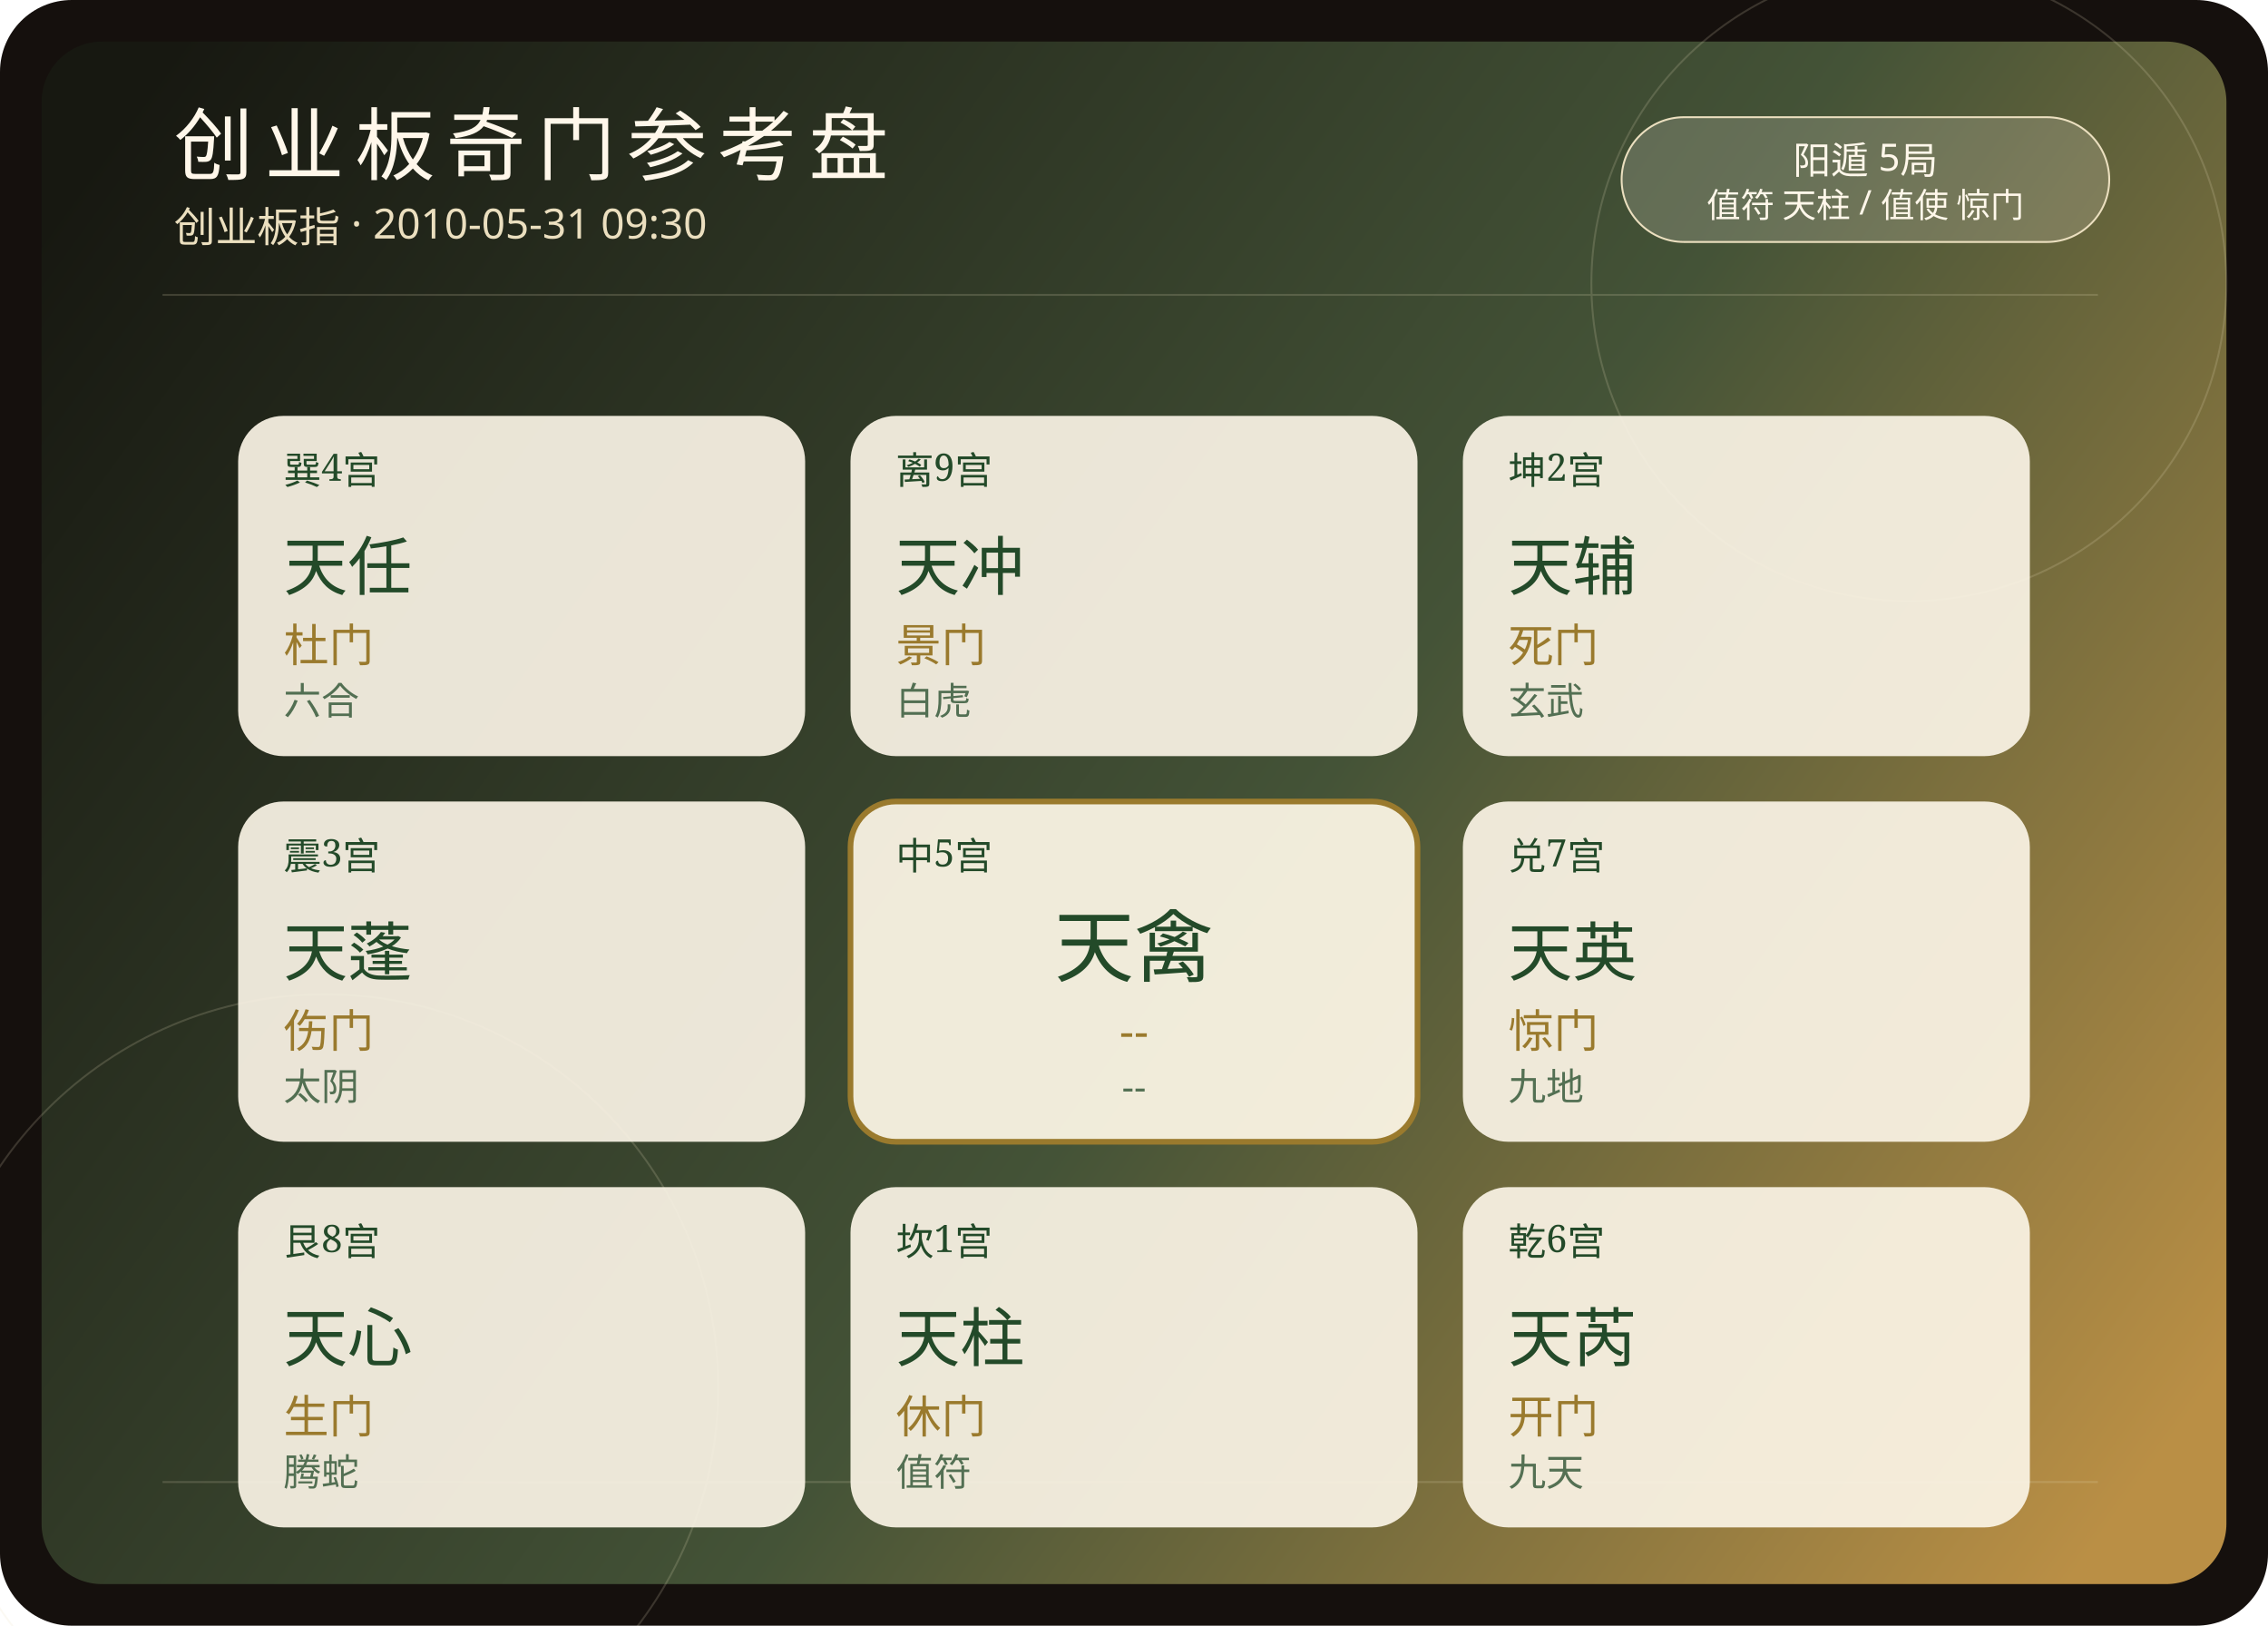
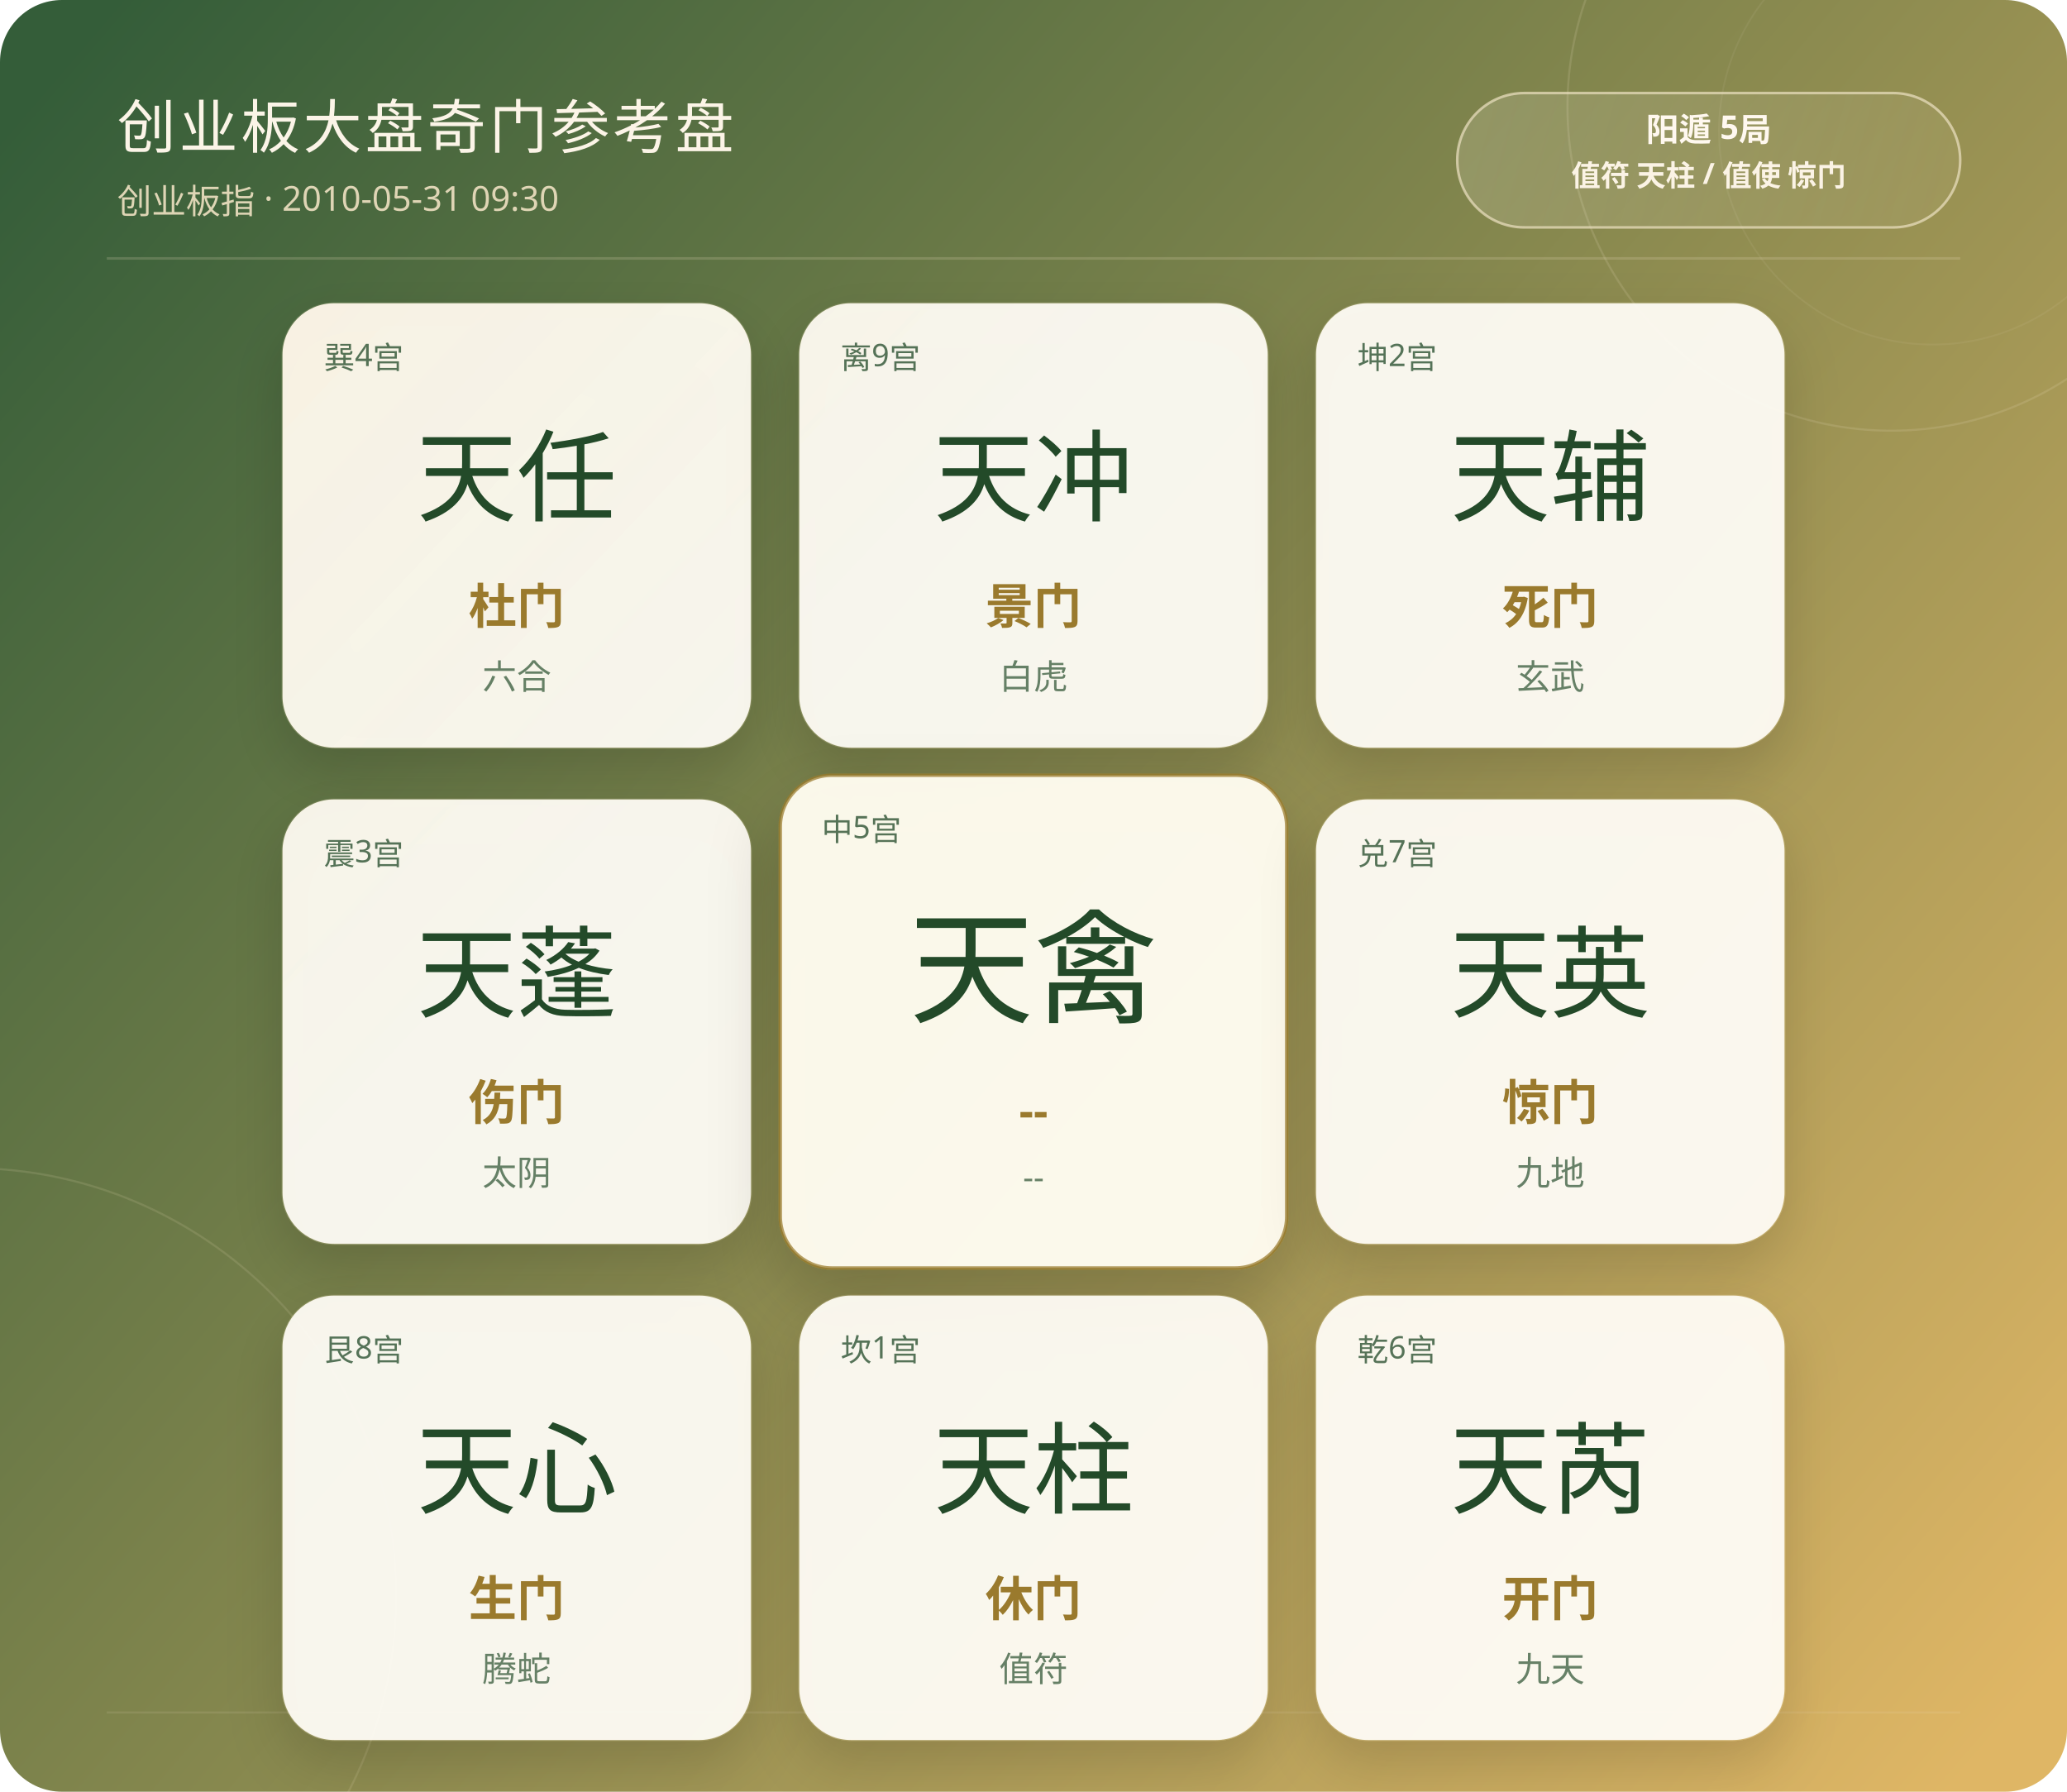
- <svg xmlns="http://www.w3.org/2000/svg" width="1200" height="860" viewBox="0 0 1200 860" fill="none">
+ <svg xmlns="http://www.w3.org/2000/svg" width="1200" height="1040" viewBox="0 0 1200 1040" fill="none">
  <defs>
-     <linearGradient id="bg-cyb" x1="72" y1="52" x2="1116" y2="808" gradientUnits="userSpaceOnUse">
-       <stop stop-color="#171811" />
-       <stop offset="0.56" stop-color="#445337" />
-       <stop offset="1" stop-color="#ba8f45" />
+     <linearGradient id="bg-cyb" x1="36" y1="36" x2="1164" y2="1004" gradientUnits="userSpaceOnUse">
+       <stop stop-color="#345d39" />
+       <stop offset="1" stop-color="#dfb665" />
    </linearGradient>
+     <linearGradient id="badge-cyb" x1="846" y1="54" x2="1138" y2="132" gradientUnits="userSpaceOnUse">
+       <stop stop-color="#fff7ea" stop-opacity="0.16" />
+       <stop offset="1" stop-color="#fff7ea" stop-opacity="0.05" />
+     </linearGradient>
+     <linearGradient id="panel-cyb" x1="164" y1="176" x2="436" y2="434" gradientUnits="userSpaceOnUse">
+       <stop stop-color="#fbf4e6" stop-opacity="0.98" />
+       <stop offset="1" stop-color="#fffdf7" stop-opacity="0.94" />
+     </linearGradient>
+     <linearGradient id="panel-center-cyb" x1="164" y1="176" x2="458" y2="462" gradientUnits="userSpaceOnUse">
+       <stop stop-color="#fff8e8" stop-opacity="0.99" />
+       <stop offset="1" stop-color="#fffdf1" stop-opacity="0.96" />
+     </linearGradient>
+     <filter id="panel-shadow-cyb" x="-20%" y="-20%" width="160%" height="180%">
+       <feDropShadow dx="0" dy="14" stdDeviation="16" flood-color="#120a08" flood-opacity="0.16" />
+     </filter>
+     <filter id="panel-center-shadow-cyb" x="-20%" y="-20%" width="160%" height="190%">
+       <feDropShadow dx="0" dy="18" stdDeviation="20" flood-color="#120a08" flood-opacity="0.2" />
+     </filter>
  </defs>
-   <rect width="1200" height="860" rx="38" fill="#15100d" />
-   <rect x="22" y="22" width="1156" height="816" rx="32" fill="url(#bg-cyb)" />
-   <g opacity="0.18" stroke="#ebdfbf">
-     <circle cx="1010" cy="150" r="168" />
-     <circle cx="172" cy="734" r="208" />
-     <path d="M86 156H1110" />
-     <path d="M86 784H1110" />
-   </g>
-   <text x="92" y="92" fill="#fff7ea" font-size="42" font-family="Songti SC, STSong, serif" letter-spacing="6">创业板奇门参考盘</text>
-   <text x="92" y="128" fill="#ebdfbf" font-size="22" font-family="PingFang SC, Microsoft YaHei, sans-serif">创业板指 · 2010-05-31 09:30</text>
-   <rect x="858" y="62" width="258" height="66" rx="33" fill="#fff7ea" fill-opacity="0.18" stroke="#ebdfbf" />
-   <text x="987" y="92" fill="#fff7ea" font-size="20" font-family="PingFang SC, Microsoft YaHei, sans-serif" text-anchor="middle">阳遁 5局</text>
-   <text x="987" y="115" fill="#fff7ea" font-size="18" font-family="PingFang SC, Microsoft YaHei, sans-serif" text-anchor="middle">值符 天柱 / 值使 惊门</text>
+   <rect width="1200" height="1040" rx="36" fill="url(#bg-cyb)" />
+   <circle cx="1098" cy="62" r="188" stroke="#ebdfbf" stroke-opacity="0.16" stroke-width="1.2" />
+   <circle cx="1122" cy="76" r="124" stroke="#ebdfbf" stroke-opacity="0.08" stroke-width="1" />
+   <circle cx="-18" cy="926" r="248" stroke="#ebdfbf" stroke-opacity="0.14" stroke-width="1.2" />
+   <line x1="62" y1="150" x2="1138" y2="150" stroke="#ebdfbf" stroke-opacity="0.2" stroke-width="1.5" />
+   <line x1="62" y1="994" x2="1138" y2="994" stroke="#ebdfbf" stroke-opacity="0.12" stroke-width="1.2" />
+   <text x="68" y="86" fill="#fff6ea" fill-opacity="0.98" font-size="34" font-family="Songti SC, STSong, serif" letter-spacing="2">创业板大盘奇门参考盘</text>
+   <text x="68" y="124" fill="#ebdfbf" fill-opacity="0.92" font-size="20" font-family="PingFang SC, Microsoft YaHei, sans-serif">创业板指 · 2010-05-31 09:30</text>
+   <rect x="846" y="54" width="292" height="78" rx="39" fill="url(#badge-cyb)" stroke="#ebdfbf" stroke-opacity="0.72" stroke-width="1.5" />
+   <text x="992" y="82" fill="#fff8ef" font-size="19" font-family="PingFang SC, Microsoft YaHei, sans-serif" font-weight="600" text-anchor="middle">阳遁 5局</text>
+   <text x="992" y="108" fill="#fff6ea" fill-opacity="0.96" font-size="17" font-family="PingFang SC, Microsoft YaHei, sans-serif" font-weight="600" text-anchor="middle">值符 天柱 / 值使 惊门</text>
  <g>
-     <rect x="126" y="220" width="300" height="180" rx="24" fill="#fbf4e6" fill-opacity="0.92" stroke="transparent" stroke-width="0" />
-     <text x="150" y="256" fill="#234a29" font-size="20" font-family="Songti SC, STSong, serif">巽4宫</text>
-     <text x="150" y="312" fill="#234a29" font-size="34" font-family="Songti SC, STSong, serif">天任</text>
-     <text x="150" y="350" fill="#9a7a2d" font-size="24" font-family="PingFang SC, Microsoft YaHei, sans-serif">杜门</text>
-     <text x="150" y="378" fill="#234a29" fill-opacity="0.76" font-size="20" font-family="PingFang SC, Microsoft YaHei, sans-serif">六合</text>
+     <rect x="164" y="176" width="272" height="258" rx="30" fill="url(#panel-cyb)" stroke="#ebdfbf" stroke-opacity="0.14" stroke-width="1" filter="url(#panel-shadow-cyb)" />
+     <text x="188" y="214" fill="#234a29" fill-opacity="0.76" font-size="18" font-family="PingFang SC, Microsoft YaHei, sans-serif">巽4宫</text>
+     <text x="300" y="298" fill="#234a29" font-size="58" font-family="Songti SC, STSong, serif" text-anchor="middle">天任</text>
+     <text x="300" y="362" fill="#9a7a2d" font-size="28" font-family="PingFang SC, Microsoft YaHei, sans-serif" font-weight="600" text-anchor="middle">杜门</text>
+     <text x="300" y="400" fill="#234a29" fill-opacity="0.68" font-size="20" font-family="PingFang SC, Microsoft YaHei, sans-serif" text-anchor="middle">六合</text>
  </g>
  <g>
-     <rect x="450" y="220" width="300" height="180" rx="24" fill="#fbf4e6" fill-opacity="0.92" stroke="transparent" stroke-width="0" />
-     <text x="474" y="256" fill="#234a29" font-size="20" font-family="Songti SC, STSong, serif">离9宫</text>
-     <text x="474" y="312" fill="#234a29" font-size="34" font-family="Songti SC, STSong, serif">天冲</text>
-     <text x="474" y="350" fill="#9a7a2d" font-size="24" font-family="PingFang SC, Microsoft YaHei, sans-serif">景门</text>
-     <text x="474" y="378" fill="#234a29" fill-opacity="0.76" font-size="20" font-family="PingFang SC, Microsoft YaHei, sans-serif">白虎</text>
+     <rect x="464" y="176" width="272" height="258" rx="30" fill="url(#panel-cyb)" stroke="#ebdfbf" stroke-opacity="0.14" stroke-width="1" filter="url(#panel-shadow-cyb)" />
+     <text x="488" y="214" fill="#234a29" fill-opacity="0.76" font-size="18" font-family="PingFang SC, Microsoft YaHei, sans-serif">离9宫</text>
+     <text x="600" y="298" fill="#234a29" font-size="58" font-family="Songti SC, STSong, serif" text-anchor="middle">天冲</text>
+     <text x="600" y="362" fill="#9a7a2d" font-size="28" font-family="PingFang SC, Microsoft YaHei, sans-serif" font-weight="600" text-anchor="middle">景门</text>
+     <text x="600" y="400" fill="#234a29" fill-opacity="0.68" font-size="20" font-family="PingFang SC, Microsoft YaHei, sans-serif" text-anchor="middle">白虎</text>
  </g>
  <g>
-     <rect x="774" y="220" width="300" height="180" rx="24" fill="#fbf4e6" fill-opacity="0.92" stroke="transparent" stroke-width="0" />
-     <text x="798" y="256" fill="#234a29" font-size="20" font-family="Songti SC, STSong, serif">坤2宫</text>
-     <text x="798" y="312" fill="#234a29" font-size="34" font-family="Songti SC, STSong, serif">天辅</text>
-     <text x="798" y="350" fill="#9a7a2d" font-size="24" font-family="PingFang SC, Microsoft YaHei, sans-serif">死门</text>
-     <text x="798" y="378" fill="#234a29" fill-opacity="0.76" font-size="20" font-family="PingFang SC, Microsoft YaHei, sans-serif">玄武</text>
+     <rect x="764" y="176" width="272" height="258" rx="30" fill="url(#panel-cyb)" stroke="#ebdfbf" stroke-opacity="0.14" stroke-width="1" filter="url(#panel-shadow-cyb)" />
+     <text x="788" y="214" fill="#234a29" fill-opacity="0.76" font-size="18" font-family="PingFang SC, Microsoft YaHei, sans-serif">坤2宫</text>
+     <text x="900" y="298" fill="#234a29" font-size="58" font-family="Songti SC, STSong, serif" text-anchor="middle">天辅</text>
+     <text x="900" y="362" fill="#9a7a2d" font-size="28" font-family="PingFang SC, Microsoft YaHei, sans-serif" font-weight="600" text-anchor="middle">死门</text>
+     <text x="900" y="400" fill="#234a29" fill-opacity="0.68" font-size="20" font-family="PingFang SC, Microsoft YaHei, sans-serif" text-anchor="middle">玄武</text>
  </g>
  <g>
-     <rect x="126" y="424" width="300" height="180" rx="24" fill="#fbf4e6" fill-opacity="0.92" stroke="transparent" stroke-width="0" />
-     <text x="150" y="460" fill="#234a29" font-size="20" font-family="Songti SC, STSong, serif">震3宫</text>
-     <text x="150" y="516" fill="#234a29" font-size="34" font-family="Songti SC, STSong, serif">天蓬</text>
-     <text x="150" y="554" fill="#9a7a2d" font-size="24" font-family="PingFang SC, Microsoft YaHei, sans-serif">伤门</text>
-     <text x="150" y="582" fill="#234a29" fill-opacity="0.76" font-size="20" font-family="PingFang SC, Microsoft YaHei, sans-serif">太阴</text>
+     <rect x="164" y="464" width="272" height="258" rx="30" fill="url(#panel-cyb)" stroke="#ebdfbf" stroke-opacity="0.14" stroke-width="1" filter="url(#panel-shadow-cyb)" />
+     <text x="188" y="502" fill="#234a29" fill-opacity="0.76" font-size="18" font-family="PingFang SC, Microsoft YaHei, sans-serif">震3宫</text>
+     <text x="300" y="586" fill="#234a29" font-size="58" font-family="Songti SC, STSong, serif" text-anchor="middle">天蓬</text>
+     <text x="300" y="650" fill="#9a7a2d" font-size="28" font-family="PingFang SC, Microsoft YaHei, sans-serif" font-weight="600" text-anchor="middle">伤门</text>
+     <text x="300" y="688" fill="#234a29" fill-opacity="0.68" font-size="20" font-family="PingFang SC, Microsoft YaHei, sans-serif" text-anchor="middle">太阴</text>
  </g>
  <g>
-     <rect x="450" y="424" width="300" height="180" rx="24" fill="#fff8e8" fill-opacity="0.92" stroke="#9a7a2d" stroke-width="3" />
-     <text x="474" y="460" fill="#234a29" font-size="20" font-family="Songti SC, STSong, serif">中5宫</text>
-     <text x="600" y="516" fill="#234a29" font-size="42" font-family="Songti SC, STSong, serif" text-anchor="middle">天禽</text>
-     <text x="600" y="554" fill="#9a7a2d" font-size="24" font-family="PingFang SC, Microsoft YaHei, sans-serif" text-anchor="middle">--</text>
-     <text x="600" y="582" fill="#234a29" fill-opacity="0.76" font-size="20" font-family="PingFang SC, Microsoft YaHei, sans-serif" text-anchor="middle">--</text>
+     <rect x="453" y="450" width="294" height="286" rx="30" fill="url(#panel-center-cyb)" stroke="#9a7a2d" stroke-opacity="0.72" stroke-width="2" filter="url(#panel-center-shadow-cyb)" />
+     <text x="477" y="488" fill="#234a29" fill-opacity="0.76" font-size="18" font-family="PingFang SC, Microsoft YaHei, sans-serif">中5宫</text>
+     <text x="600" y="588" fill="#234a29" font-size="72" font-family="Songti SC, STSong, serif" text-anchor="middle">天禽</text>
+     <text x="600" y="654" fill="#9a7a2d" font-size="26" font-family="PingFang SC, Microsoft YaHei, sans-serif" font-weight="600" text-anchor="middle">--</text>
+     <text x="600" y="690" fill="#234a29" fill-opacity="0.68" font-size="19" font-family="PingFang SC, Microsoft YaHei, sans-serif" text-anchor="middle">--</text>
  </g>
  <g>
-     <rect x="774" y="424" width="300" height="180" rx="24" fill="#fbf4e6" fill-opacity="0.92" stroke="transparent" stroke-width="0" />
-     <text x="798" y="460" fill="#234a29" font-size="20" font-family="Songti SC, STSong, serif">兑7宫</text>
-     <text x="798" y="516" fill="#234a29" font-size="34" font-family="Songti SC, STSong, serif">天英</text>
-     <text x="798" y="554" fill="#9a7a2d" font-size="24" font-family="PingFang SC, Microsoft YaHei, sans-serif">惊门</text>
-     <text x="798" y="582" fill="#234a29" fill-opacity="0.76" font-size="20" font-family="PingFang SC, Microsoft YaHei, sans-serif">九地</text>
+     <rect x="764" y="464" width="272" height="258" rx="30" fill="url(#panel-cyb)" stroke="#ebdfbf" stroke-opacity="0.14" stroke-width="1" filter="url(#panel-shadow-cyb)" />
+     <text x="788" y="502" fill="#234a29" fill-opacity="0.76" font-size="18" font-family="PingFang SC, Microsoft YaHei, sans-serif">兑7宫</text>
+     <text x="900" y="586" fill="#234a29" font-size="58" font-family="Songti SC, STSong, serif" text-anchor="middle">天英</text>
+     <text x="900" y="650" fill="#9a7a2d" font-size="28" font-family="PingFang SC, Microsoft YaHei, sans-serif" font-weight="600" text-anchor="middle">惊门</text>
+     <text x="900" y="688" fill="#234a29" fill-opacity="0.68" font-size="20" font-family="PingFang SC, Microsoft YaHei, sans-serif" text-anchor="middle">九地</text>
  </g>
  <g>
-     <rect x="126" y="628" width="300" height="180" rx="24" fill="#fbf4e6" fill-opacity="0.92" stroke="transparent" stroke-width="0" />
-     <text x="150" y="664" fill="#234a29" font-size="20" font-family="Songti SC, STSong, serif">艮8宫</text>
-     <text x="150" y="720" fill="#234a29" font-size="34" font-family="Songti SC, STSong, serif">天心</text>
-     <text x="150" y="758" fill="#9a7a2d" font-size="24" font-family="PingFang SC, Microsoft YaHei, sans-serif">生门</text>
-     <text x="150" y="786" fill="#234a29" fill-opacity="0.76" font-size="20" font-family="PingFang SC, Microsoft YaHei, sans-serif">腾蛇</text>
+     <rect x="164" y="752" width="272" height="258" rx="30" fill="url(#panel-cyb)" stroke="#ebdfbf" stroke-opacity="0.14" stroke-width="1" filter="url(#panel-shadow-cyb)" />
+     <text x="188" y="790" fill="#234a29" fill-opacity="0.76" font-size="18" font-family="PingFang SC, Microsoft YaHei, sans-serif">艮8宫</text>
+     <text x="300" y="874" fill="#234a29" font-size="58" font-family="Songti SC, STSong, serif" text-anchor="middle">天心</text>
+     <text x="300" y="938" fill="#9a7a2d" font-size="28" font-family="PingFang SC, Microsoft YaHei, sans-serif" font-weight="600" text-anchor="middle">生门</text>
+     <text x="300" y="976" fill="#234a29" fill-opacity="0.68" font-size="20" font-family="PingFang SC, Microsoft YaHei, sans-serif" text-anchor="middle">腾蛇</text>
  </g>
  <g>
-     <rect x="450" y="628" width="300" height="180" rx="24" fill="#fbf4e6" fill-opacity="0.92" stroke="transparent" stroke-width="0" />
-     <text x="474" y="664" fill="#234a29" font-size="20" font-family="Songti SC, STSong, serif">坎1宫</text>
-     <text x="474" y="720" fill="#234a29" font-size="34" font-family="Songti SC, STSong, serif">天柱</text>
-     <text x="474" y="758" fill="#9a7a2d" font-size="24" font-family="PingFang SC, Microsoft YaHei, sans-serif">休门</text>
-     <text x="474" y="786" fill="#234a29" fill-opacity="0.76" font-size="20" font-family="PingFang SC, Microsoft YaHei, sans-serif">值符</text>
+     <rect x="464" y="752" width="272" height="258" rx="30" fill="url(#panel-cyb)" stroke="#ebdfbf" stroke-opacity="0.14" stroke-width="1" filter="url(#panel-shadow-cyb)" />
+     <text x="488" y="790" fill="#234a29" fill-opacity="0.76" font-size="18" font-family="PingFang SC, Microsoft YaHei, sans-serif">坎1宫</text>
+     <text x="600" y="874" fill="#234a29" font-size="58" font-family="Songti SC, STSong, serif" text-anchor="middle">天柱</text>
+     <text x="600" y="938" fill="#9a7a2d" font-size="28" font-family="PingFang SC, Microsoft YaHei, sans-serif" font-weight="600" text-anchor="middle">休门</text>
+     <text x="600" y="976" fill="#234a29" fill-opacity="0.68" font-size="20" font-family="PingFang SC, Microsoft YaHei, sans-serif" text-anchor="middle">值符</text>
  </g>
  <g>
-     <rect x="774" y="628" width="300" height="180" rx="24" fill="#fbf4e6" fill-opacity="0.92" stroke="transparent" stroke-width="0" />
-     <text x="798" y="664" fill="#234a29" font-size="20" font-family="Songti SC, STSong, serif">乾6宫</text>
-     <text x="798" y="720" fill="#234a29" font-size="34" font-family="Songti SC, STSong, serif">天芮</text>
-     <text x="798" y="758" fill="#9a7a2d" font-size="24" font-family="PingFang SC, Microsoft YaHei, sans-serif">开门</text>
-     <text x="798" y="786" fill="#234a29" fill-opacity="0.76" font-size="20" font-family="PingFang SC, Microsoft YaHei, sans-serif">九天</text>
+     <rect x="764" y="752" width="272" height="258" rx="30" fill="url(#panel-cyb)" stroke="#ebdfbf" stroke-opacity="0.14" stroke-width="1" filter="url(#panel-shadow-cyb)" />
+     <text x="788" y="790" fill="#234a29" fill-opacity="0.76" font-size="18" font-family="PingFang SC, Microsoft YaHei, sans-serif">乾6宫</text>
+     <text x="900" y="874" fill="#234a29" font-size="58" font-family="Songti SC, STSong, serif" text-anchor="middle">天芮</text>
+     <text x="900" y="938" fill="#9a7a2d" font-size="28" font-family="PingFang SC, Microsoft YaHei, sans-serif" font-weight="600" text-anchor="middle">开门</text>
+     <text x="900" y="976" fill="#234a29" fill-opacity="0.68" font-size="20" font-family="PingFang SC, Microsoft YaHei, sans-serif" text-anchor="middle">九天</text>
  </g>
</svg>
